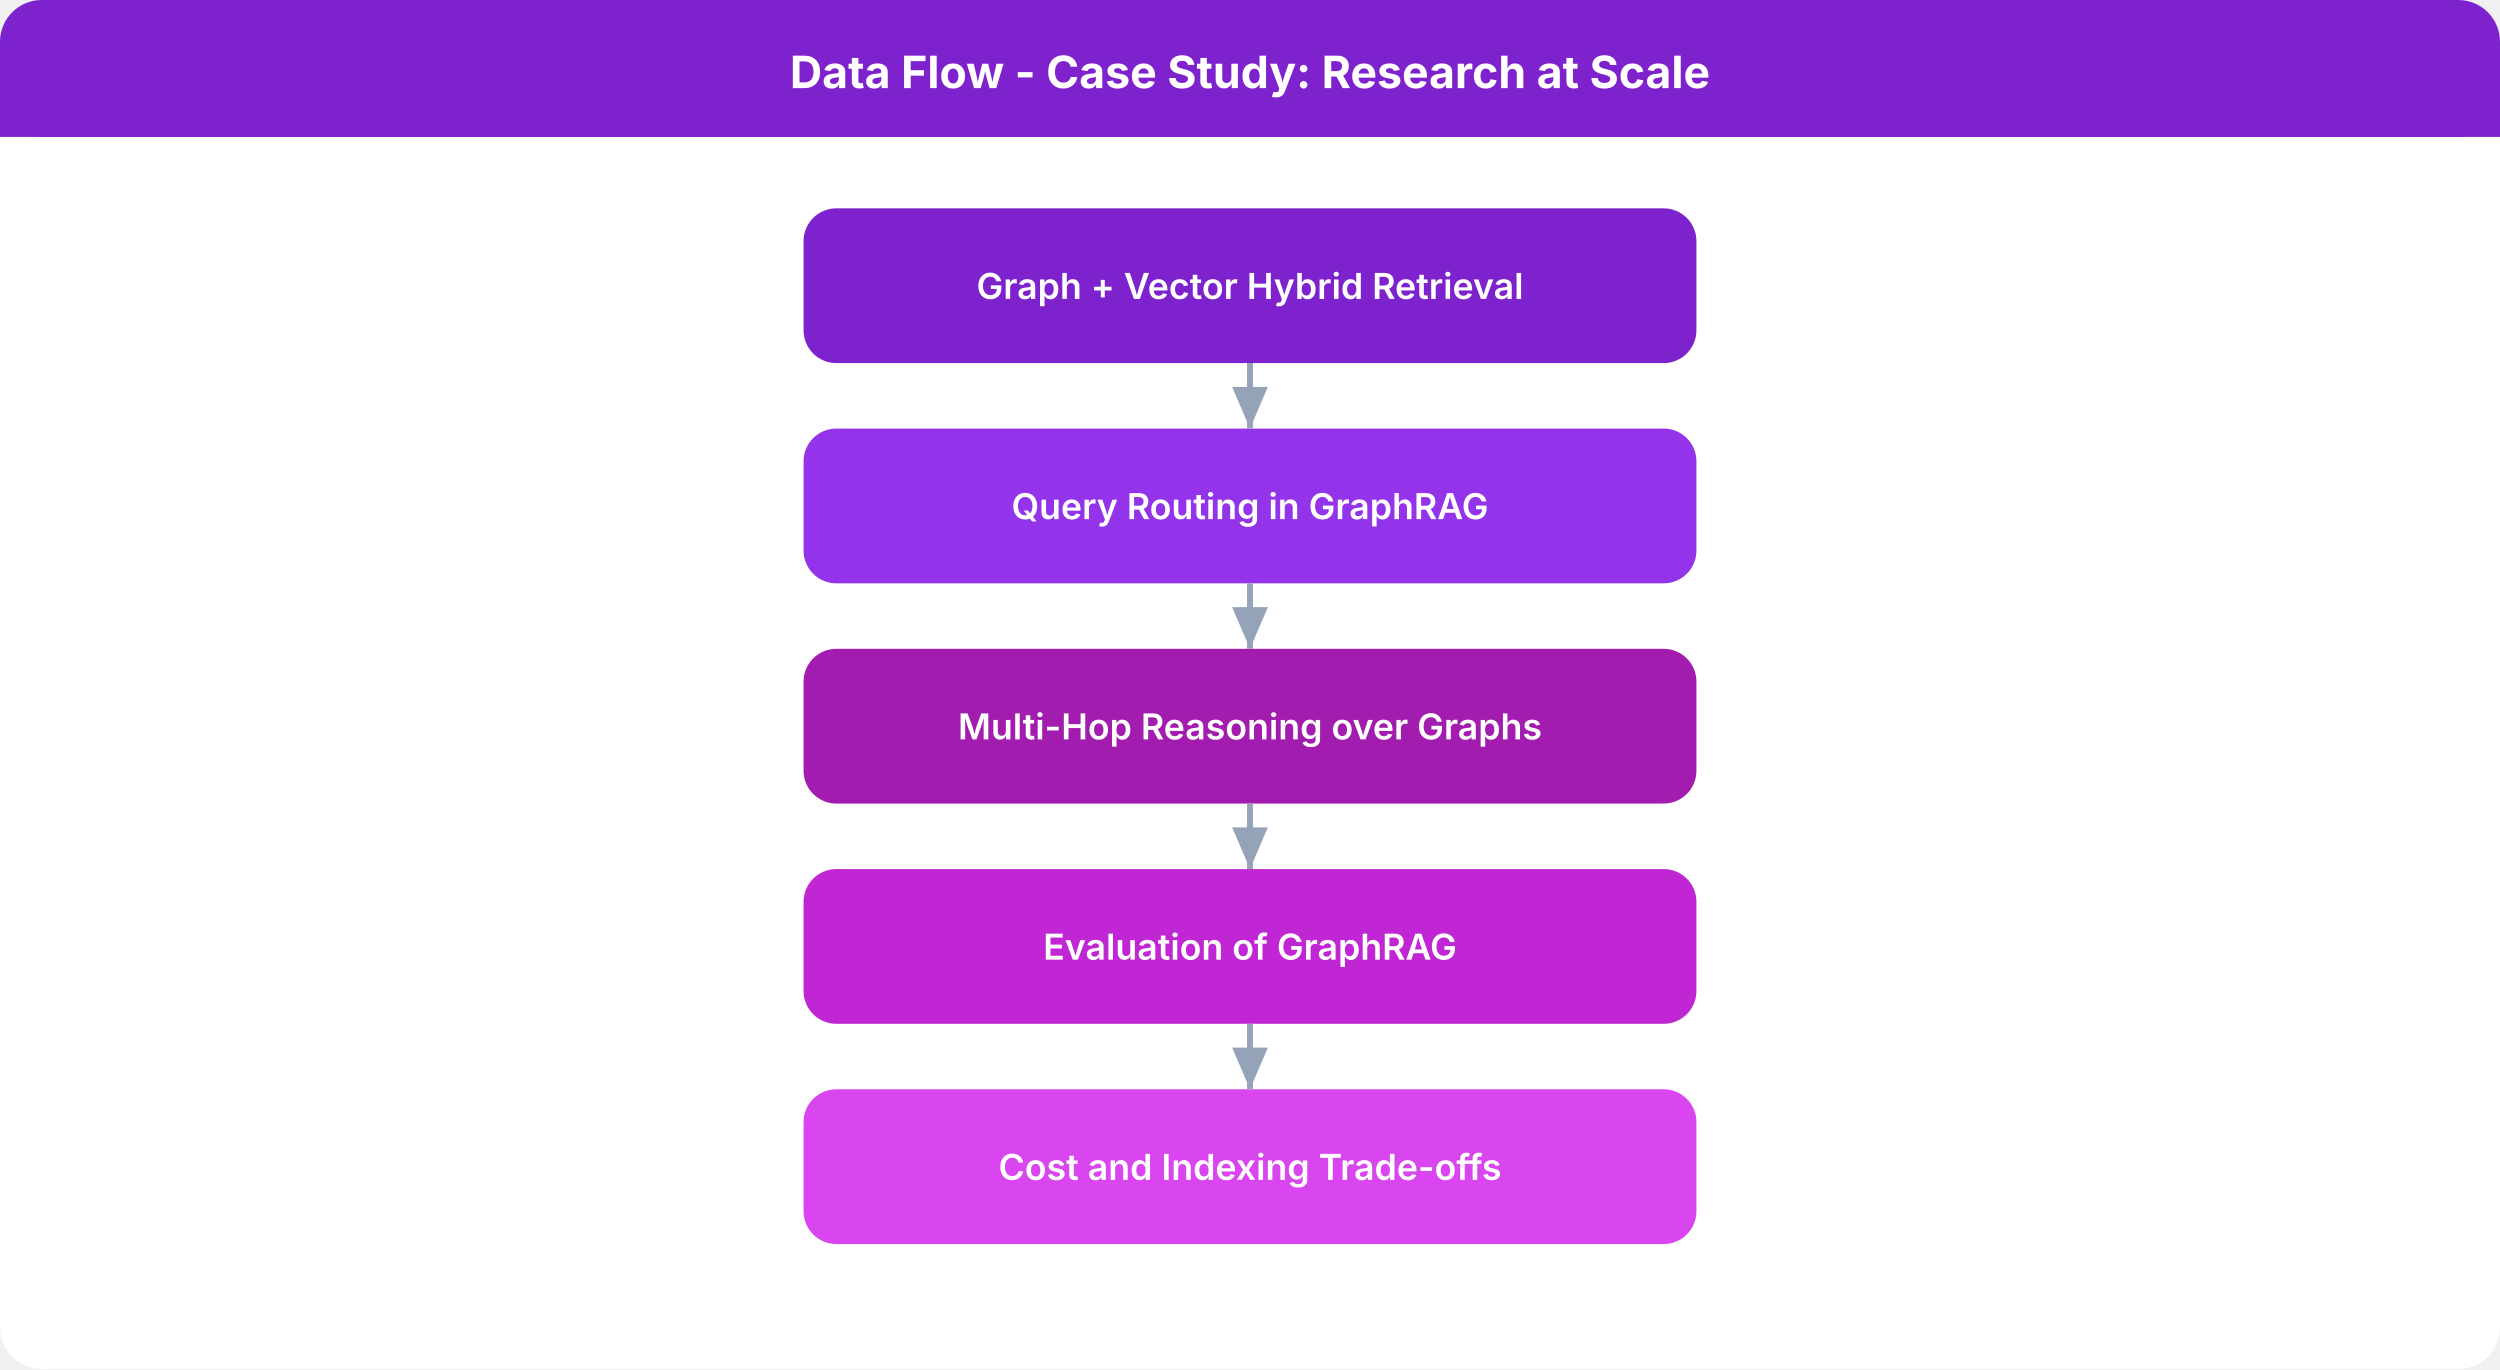
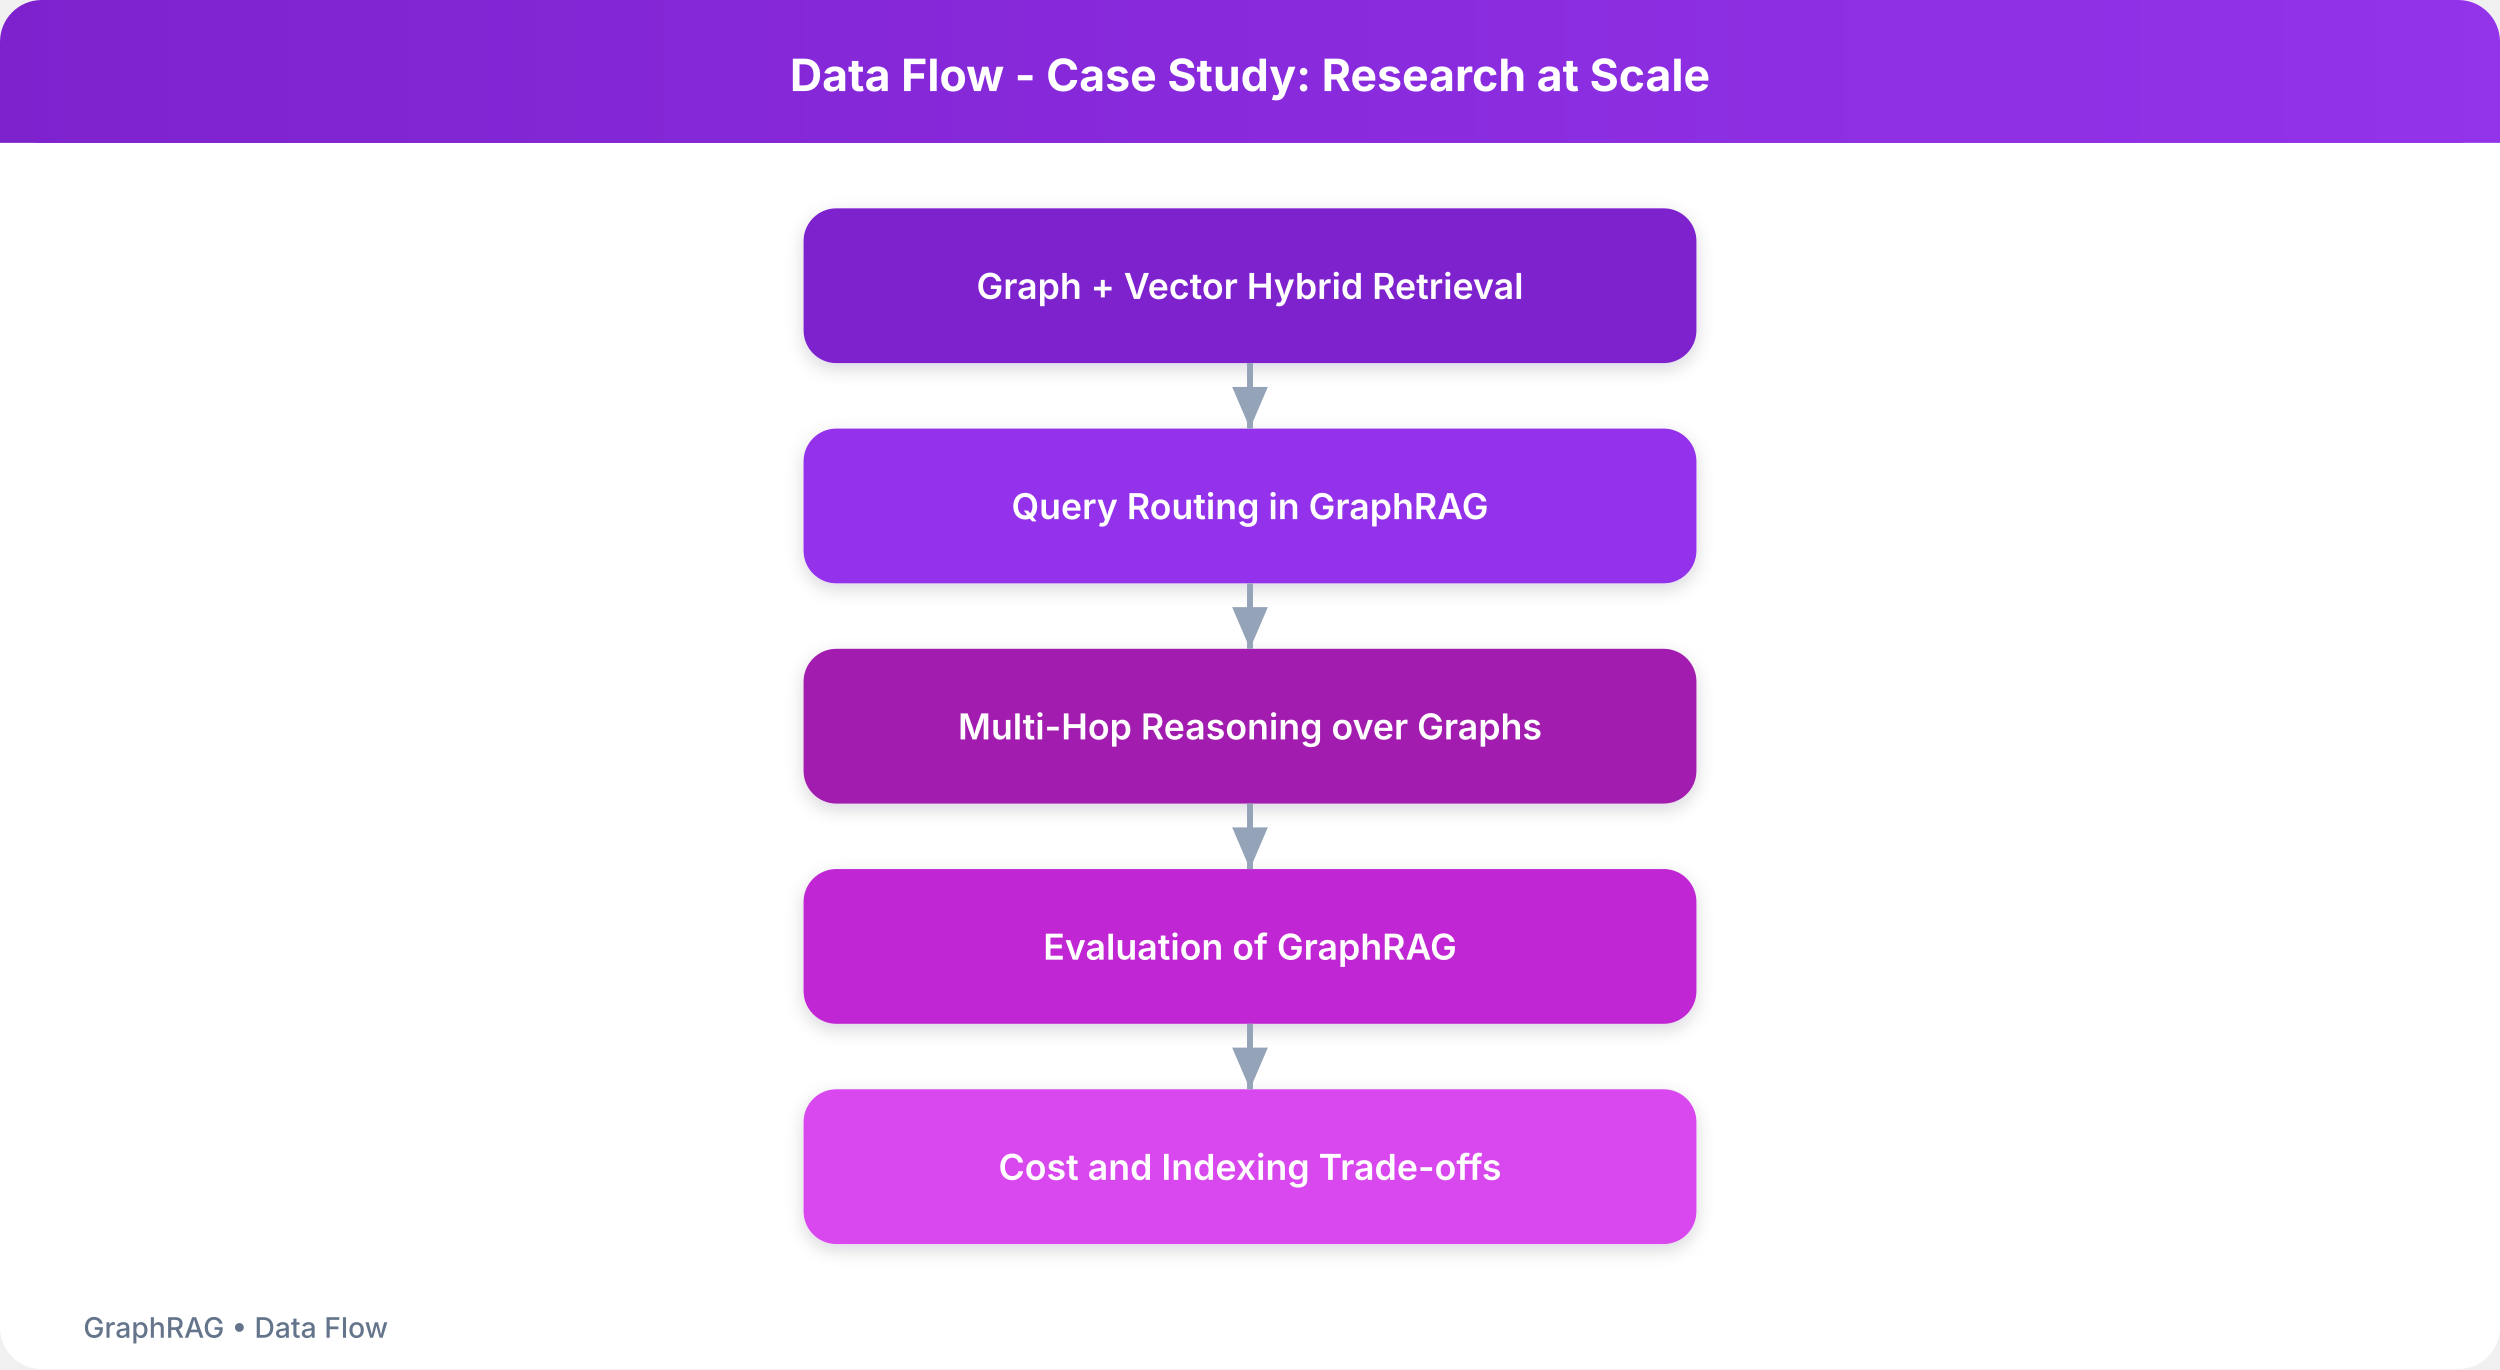
<svg xmlns="http://www.w3.org/2000/svg" width="840" height="460" data-tpl="flow_v" data-pal="7-1" viewBox="0 0 840 460" font-family="Inter, Segoe UI, Arial, sans-serif">
  <defs>
    <marker id="ar" markerWidth="9" markerHeight="9" refX="7" refY="3" orient="auto">
      <path d="M0,0 L7,3 L0,6 z" fill="#94a3b8" />
    </marker>
    <marker id="arw" markerWidth="9" markerHeight="9" refX="7" refY="3" orient="auto">
      <path d="M0,0 L7,3 L0,6 z" fill="#ffffff" />
    </marker>
+     <filter id="sh" x="-20%" y="-20%" width="140%" height="140%">
+       <feDropShadow dx="0" dy="2" stdDeviation="3" flood-color="#0f172a" flood-opacity="0.16" />
+     </filter>
+   </defs>
+   <defs>
+     <linearGradient id="bn8b7e058" x1="0" y1="0" x2="1" y2="0">
+       <stop offset="0" stop-color="#7e22ce" />
+       <stop offset="1" stop-color="#9333ea" />
+     </linearGradient>
  </defs>
  <rect width="840" height="460" rx="14" fill="#ffffff" />
-   <rect x="0" y="0" width="840" height="46" rx="14" fill="#7e22ce" />
-   <rect x="0" y="30" width="840" height="16" fill="#7e22ce" />
-   <text x="420" y="24" text-anchor="middle" font-size="15" font-weight="700" fill="#ffffff" dominant-baseline="middle">Data Flow - Case Study: Research at Scale</text>
-   <rect x="270" y="70" width="300" height="52" rx="11" fill="#7e22ce" />
+   <rect x="0" y="0" width="840" height="48" rx="14" fill="url(#bn8b7e058)" />
+   <rect x="0" y="32" width="840" height="16" fill="url(#bn8b7e058)" />
+   <text x="420" y="25" text-anchor="middle" font-size="15" font-weight="700" fill="#ffffff" dominant-baseline="middle">Data Flow - Case Study: Research at Scale</text>
+   <rect x="270" y="70" width="300" height="52" rx="11" fill="#7e22ce" filter="url(#sh)" />
  <text x="420" y="96" text-anchor="middle" font-size="12" font-weight="600" fill="#ffffff" dominant-baseline="middle">Graph + Vector Hybrid Retrieval</text>
-   <rect x="270" y="144" width="300" height="52" rx="11" fill="#9333ea" />
+   <rect x="270" y="144" width="300" height="52" rx="11" fill="#9333ea" filter="url(#sh)" />
  <text x="420" y="170" text-anchor="middle" font-size="12" font-weight="600" fill="#ffffff" dominant-baseline="middle">Query Routing in GraphRAG</text>
  <line x1="420" y1="122" x2="420" y2="144" stroke="#94a3b8" stroke-width="2" marker-end="url(#ar)" />
-   <rect x="270" y="218" width="300" height="52" rx="11" fill="#a21caf" />
+   <rect x="270" y="218" width="300" height="52" rx="11" fill="#a21caf" filter="url(#sh)" />
  <text x="420" y="244" text-anchor="middle" font-size="12" font-weight="600" fill="#ffffff" dominant-baseline="middle">Multi-Hop Reasoning over Graphs</text>
  <line x1="420" y1="196" x2="420" y2="218" stroke="#94a3b8" stroke-width="2" marker-end="url(#ar)" />
-   <rect x="270" y="292" width="300" height="52" rx="11" fill="#c026d3" />
+   <rect x="270" y="292" width="300" height="52" rx="11" fill="#c026d3" filter="url(#sh)" />
  <text x="420" y="318" text-anchor="middle" font-size="12" font-weight="600" fill="#ffffff" dominant-baseline="middle">Evaluation of GraphRAG</text>
  <line x1="420" y1="270" x2="420" y2="292" stroke="#94a3b8" stroke-width="2" marker-end="url(#ar)" />
-   <rect x="270" y="366" width="300" height="52" rx="11" fill="#d946ef" />
+   <rect x="270" y="366" width="300" height="52" rx="11" fill="#d946ef" filter="url(#sh)" />
  <text x="420" y="392" text-anchor="middle" font-size="12" font-weight="600" fill="#ffffff" dominant-baseline="middle">Cost and Indexing Trade-offs</text>
  <line x1="420" y1="344" x2="420" y2="366" stroke="#94a3b8" stroke-width="2" marker-end="url(#ar)" />
+   <text x="28" y="446" text-anchor="start" font-size="9.5" font-weight="500" fill="#64748b" dominant-baseline="middle">GraphRAG  •  Data Flow</text>
</svg>
